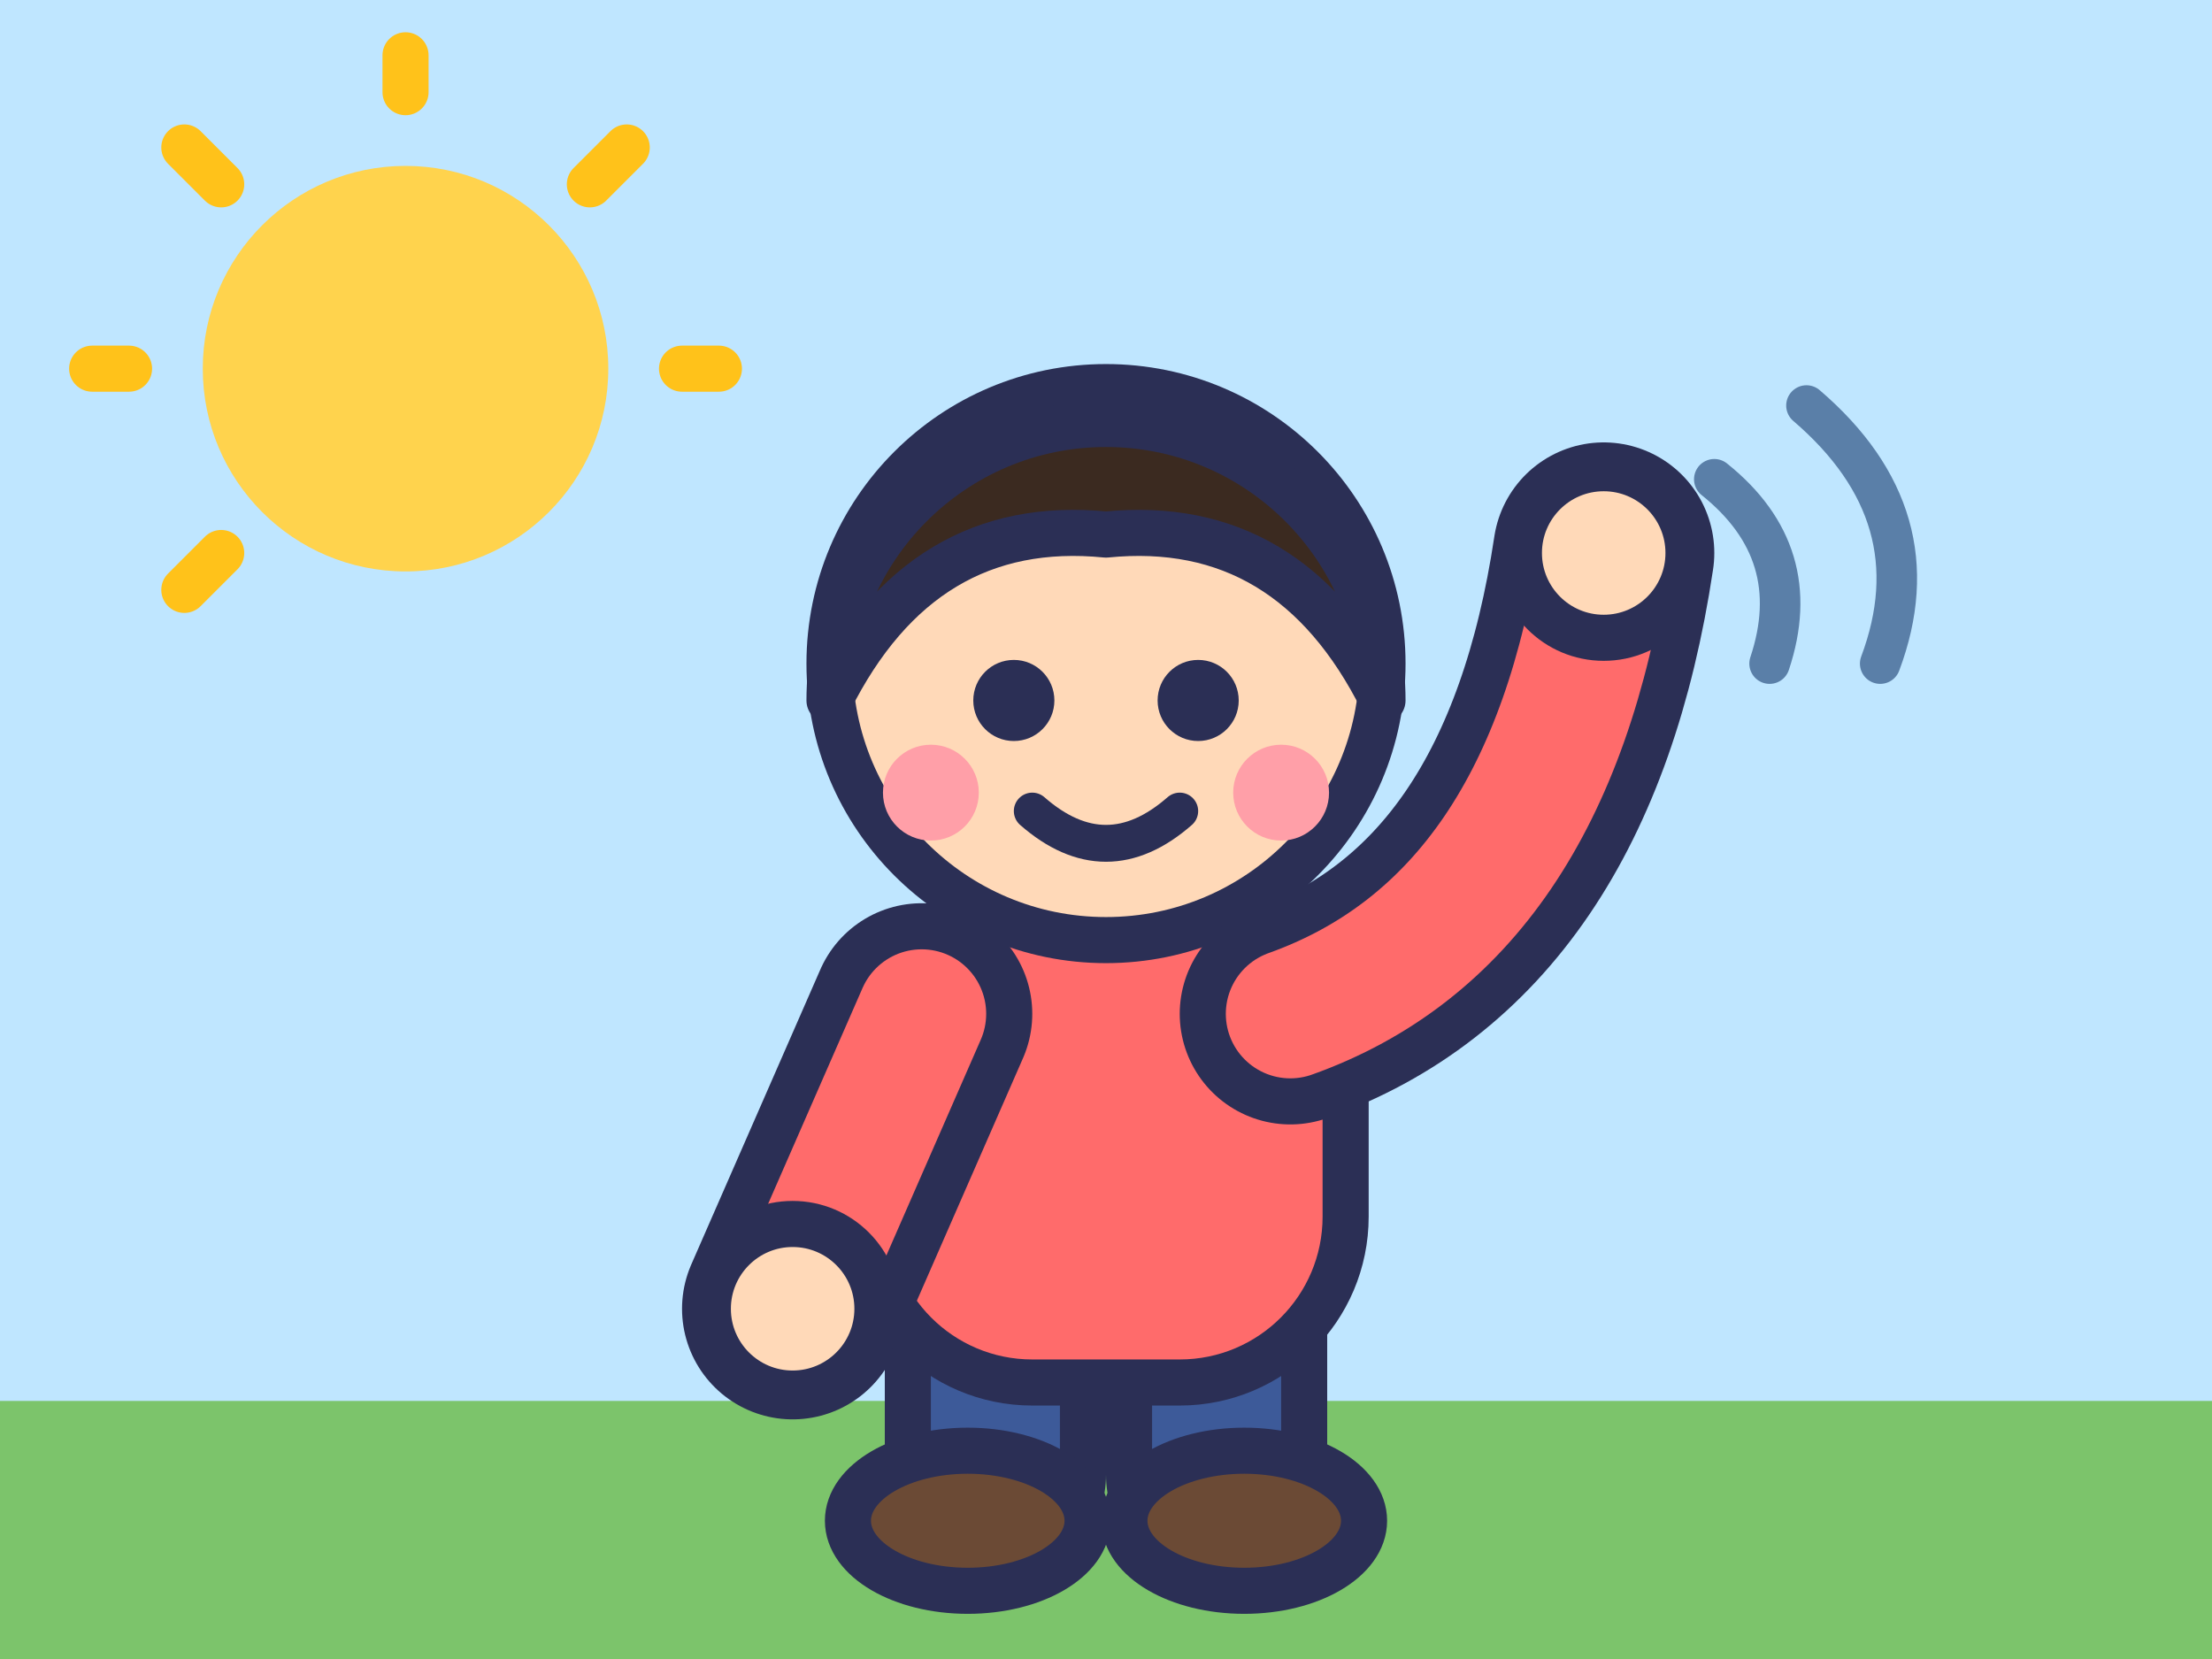
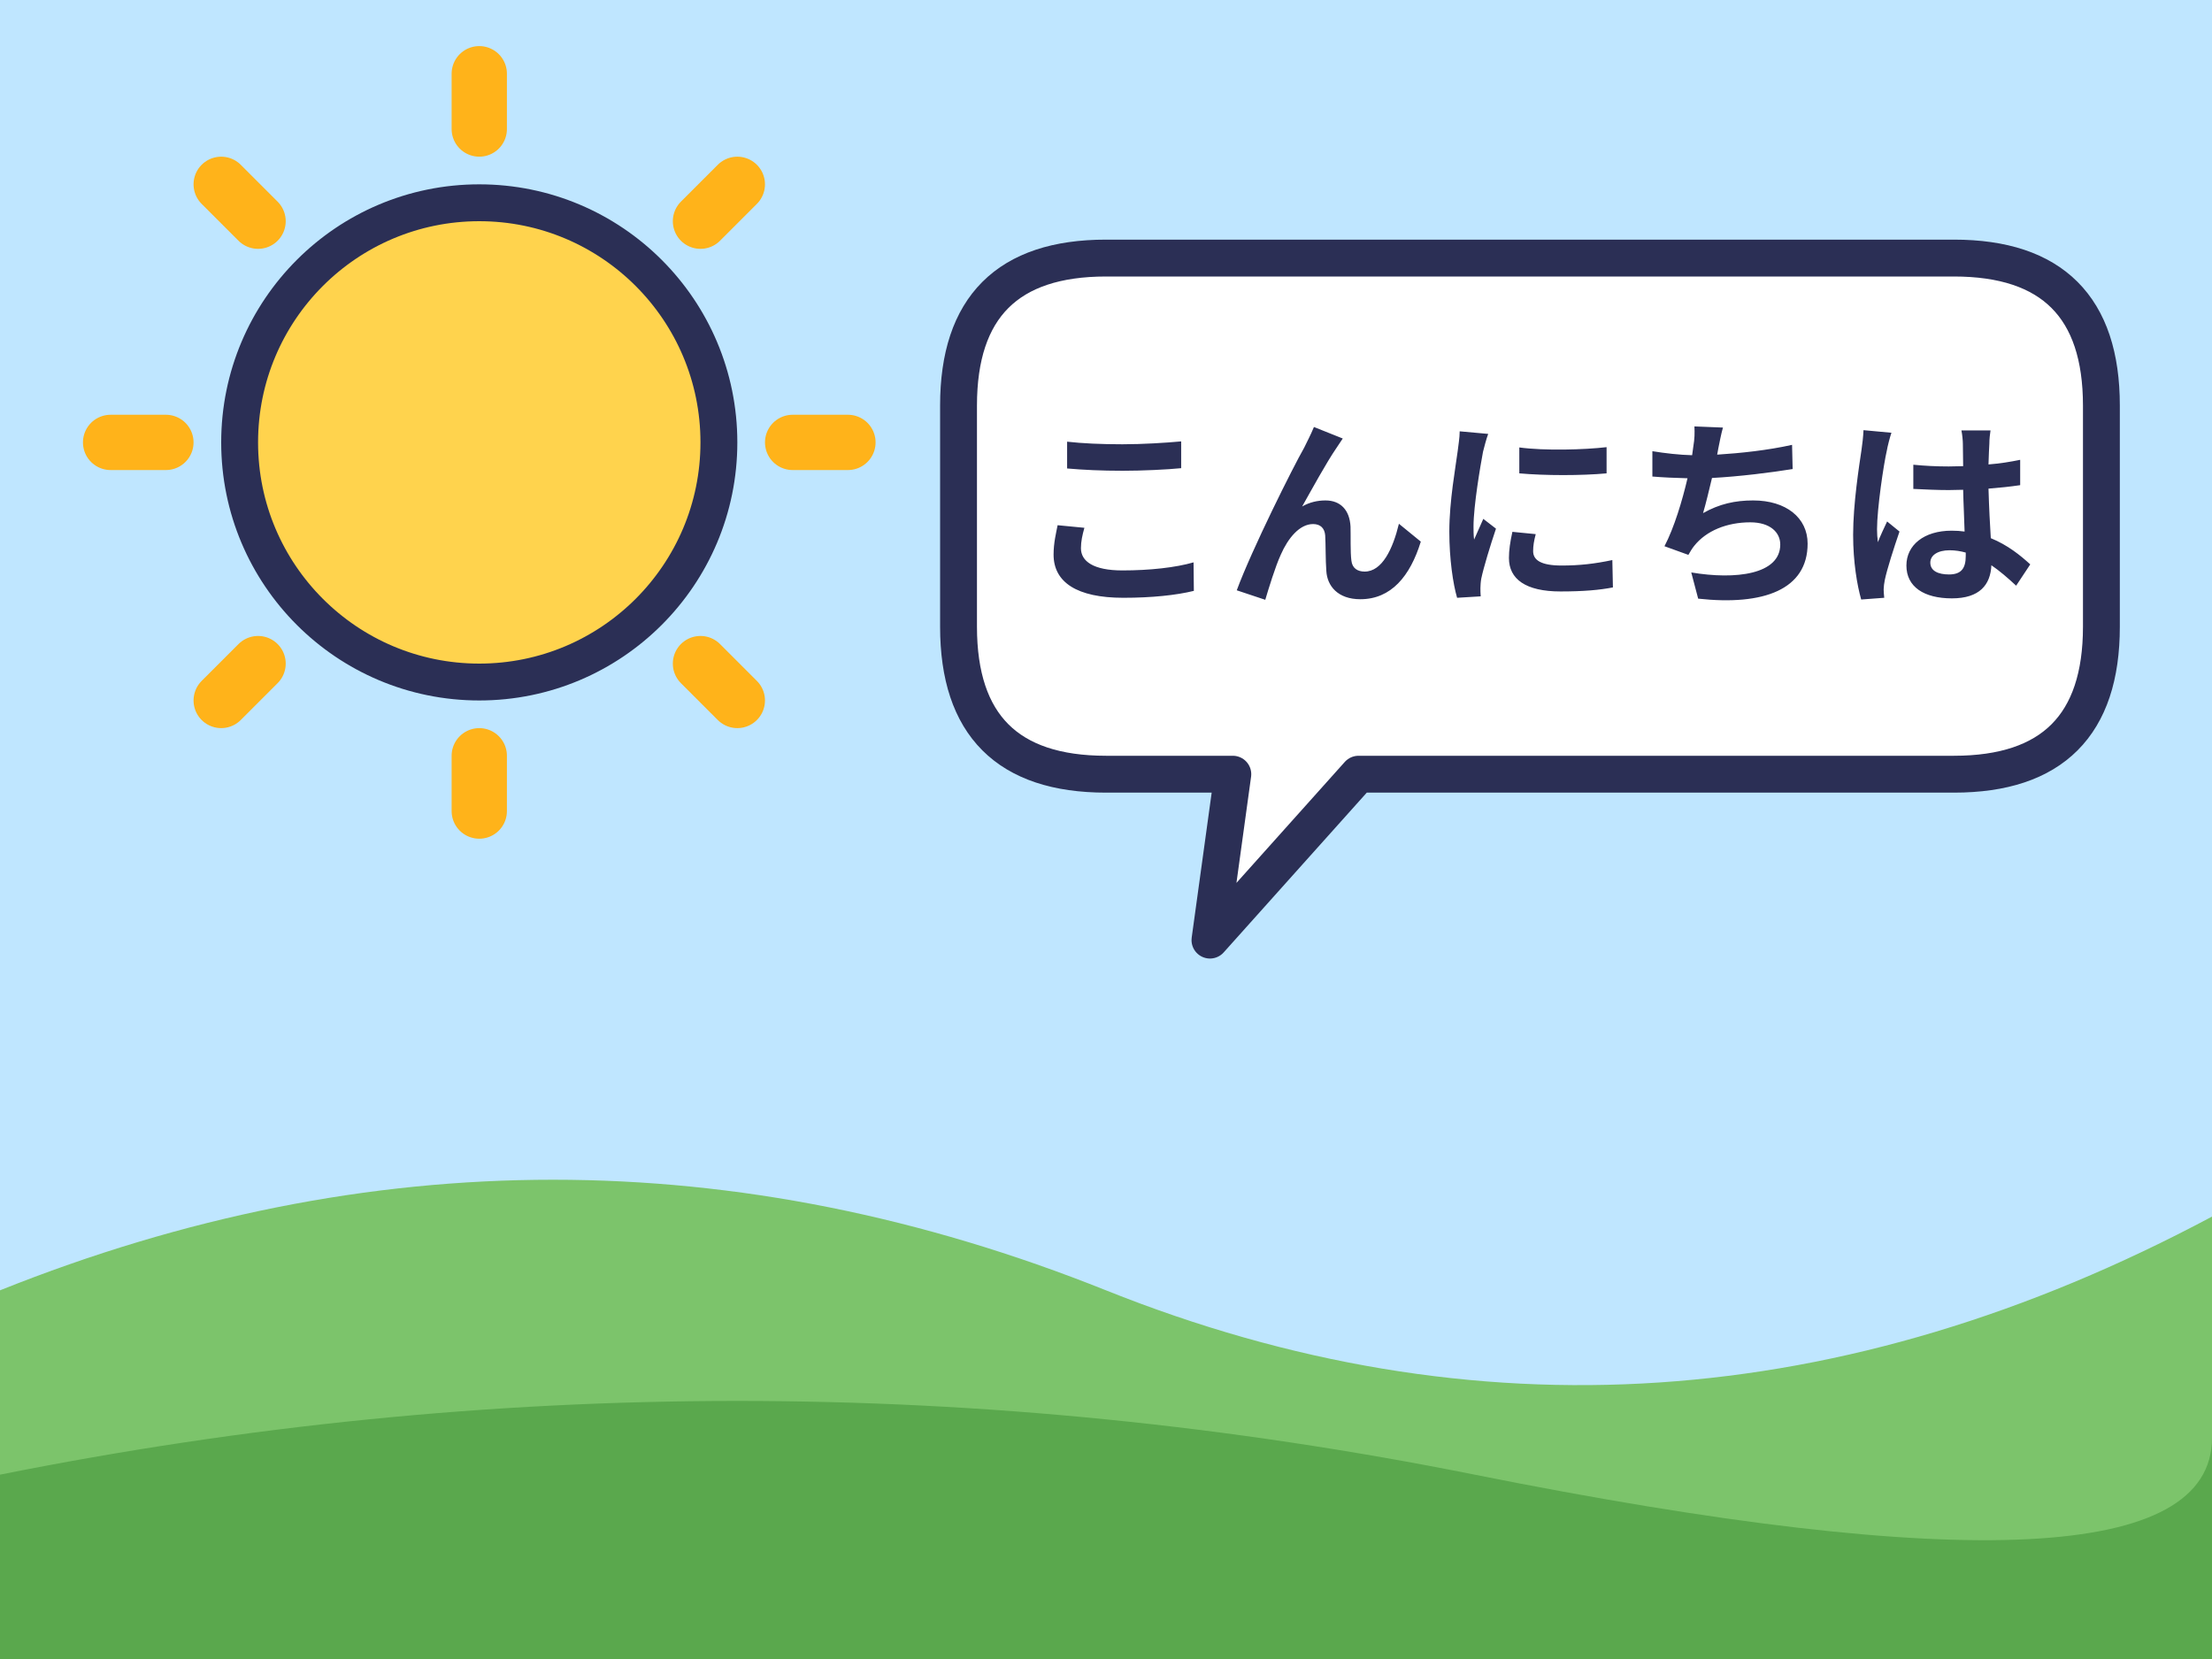
- <svg xmlns="http://www.w3.org/2000/svg" viewBox="0 0 120 90" role="img" aria-label="A child waves hello in the sun">
+ <svg xmlns="http://www.w3.org/2000/svg" viewBox="0 0 120 90" role="img" aria-label="A bright sun over green hills and a hello bubble">
  <rect width="120" height="90" fill="#bfe6ff" />
-   <circle cx="22" cy="20" r="11" fill="#ffd34d" />
-   <g stroke="#ffc21a" stroke-width="2.5" stroke-linecap="round">
-     <path d="M22 3 V5 M5 20 H7 M10 8 L12 10 M34 8 L32 10 M10 32 L12 30 M37 20 H39" />
+   <circle cx="26" cy="24" r="13" fill="#ffd34d" stroke="#2b2f55" stroke-width="2" />
+   <g stroke="#ffb31a" stroke-width="3" stroke-linecap="round">
+     <path d="M26 4 V7 M26 41 V44 M6 24 H9 M43 24 H46 M12 10 L14 12 M40 10 L38 12 M12 38 L14 36 M40 38 L38 36" />
  </g>
-   <rect y="76" width="120" height="14" fill="#7cc46b" />
-   <g transform="translate(60 86) scale(1.0)">
-     <path d="M-6 -14 L-6 -6" fill="none" stroke="#2b2f55" stroke-width="12.0" stroke-linecap="round" stroke-linejoin="round" />
-     <path d="M-6 -14 L-6 -6" fill="none" stroke="#3d5a99" stroke-width="7" stroke-linecap="round" stroke-linejoin="round" />
-     <path d="M6 -14 L6 -6" fill="none" stroke="#2b2f55" stroke-width="12.0" stroke-linecap="round" stroke-linejoin="round" />
-     <path d="M6 -14 L6 -6" fill="none" stroke="#3d5a99" stroke-width="7" stroke-linecap="round" stroke-linejoin="round" />
-     <ellipse cx="-7.5" cy="-3.5" rx="6.5" ry="3.8" fill="#6b4a35" stroke="#2b2f55" stroke-width="2.5" />
-     <ellipse cx="7.5" cy="-3.5" rx="6.5" ry="3.8" fill="#6b4a35" stroke="#2b2f55" stroke-width="2.5" />
-     <rect x="-13" y="-37" width="26" height="26" rx="9" fill="#ff6b6b" stroke="#2b2f55" stroke-width="2.5" />
-     <g transform="translate(0 -50) rotate(0)">
-       <circle r="15" fill="#ffd9b8" stroke="#2b2f55" stroke-width="2.5" />
-       <path d="M-15 2 A15 15 0 1 1 15 2 Q10 -8 0 -7 Q-10 -8 -15 2Z" fill="#3b2a20" stroke="#2b2f55" stroke-width="2.5" stroke-linejoin="round" />
-       <circle cx="-5" cy="2" r="2.2" fill="#2b2f55" />
-       <circle cx="5" cy="2" r="2.2" fill="#2b2f55" />
-       <circle cx="-9.5" cy="7" r="2.6" fill="#ff9fa8" />
-       <circle cx="9.5" cy="7" r="2.6" fill="#ff9fa8" />
-       <path d="M-4 8 Q0 11.5 4 8" fill="none" stroke="#2b2f55" stroke-width="2" stroke-linecap="round" />
-     </g>
-     <path d="M-10 -31 L-17 -15" fill="none" stroke="#2b2f55" stroke-width="12.0" stroke-linecap="round" stroke-linejoin="round" />
-     <path d="M-10 -31 L-17 -15" fill="none" stroke="#ff6b6b" stroke-width="7" stroke-linecap="round" stroke-linejoin="round" />
-     <circle cx="-17" cy="-15" r="4.6" fill="#ffd9b8" stroke="#2b2f55" stroke-width="2.5" />
-     <path d="M10 -31 Q24 -36 27 -56" fill="none" stroke="#2b2f55" stroke-width="12.0" stroke-linecap="round" stroke-linejoin="round" />
-     <path d="M10 -31 Q24 -36 27 -56" fill="none" stroke="#ff6b6b" stroke-width="7" stroke-linecap="round" stroke-linejoin="round" />
-     <circle cx="27" cy="-56" r="4.6" fill="#ffd9b8" stroke="#2b2f55" stroke-width="2.5" />
-   </g>
-   <path d="M93 26 q5 4 3 10 M98 22 q7 6 4 14" fill="none" stroke="#5a7fa8" stroke-width="2.2" stroke-linecap="round" />
+   <path d="M0 70 Q30 58 60 70 T120 66 V90 H0Z" fill="#7cc46b" />
+   <path d="M0 80 Q40 72 80 80 T120 78 V90 H0Z" fill="#5aa84d" />
+   <path d="M60 14 H106 Q114 14 114 22 V34 Q114 42 106 42 H73.7 L65.64 51 L66.88 42 H60 Q52 42 52 34 V22 Q52 14 60 14Z" fill="#fff" stroke="#2b2f55" stroke-width="2" stroke-linejoin="round" />
+   <text x="83.0" y="31.96" font-family="Noto Sans JP, Hiragino Sans, Yu Gothic, sans-serif" font-weight="700" text-anchor="middle" font-size="11" fill="#2b2f55">こんにちは</text>
</svg>
